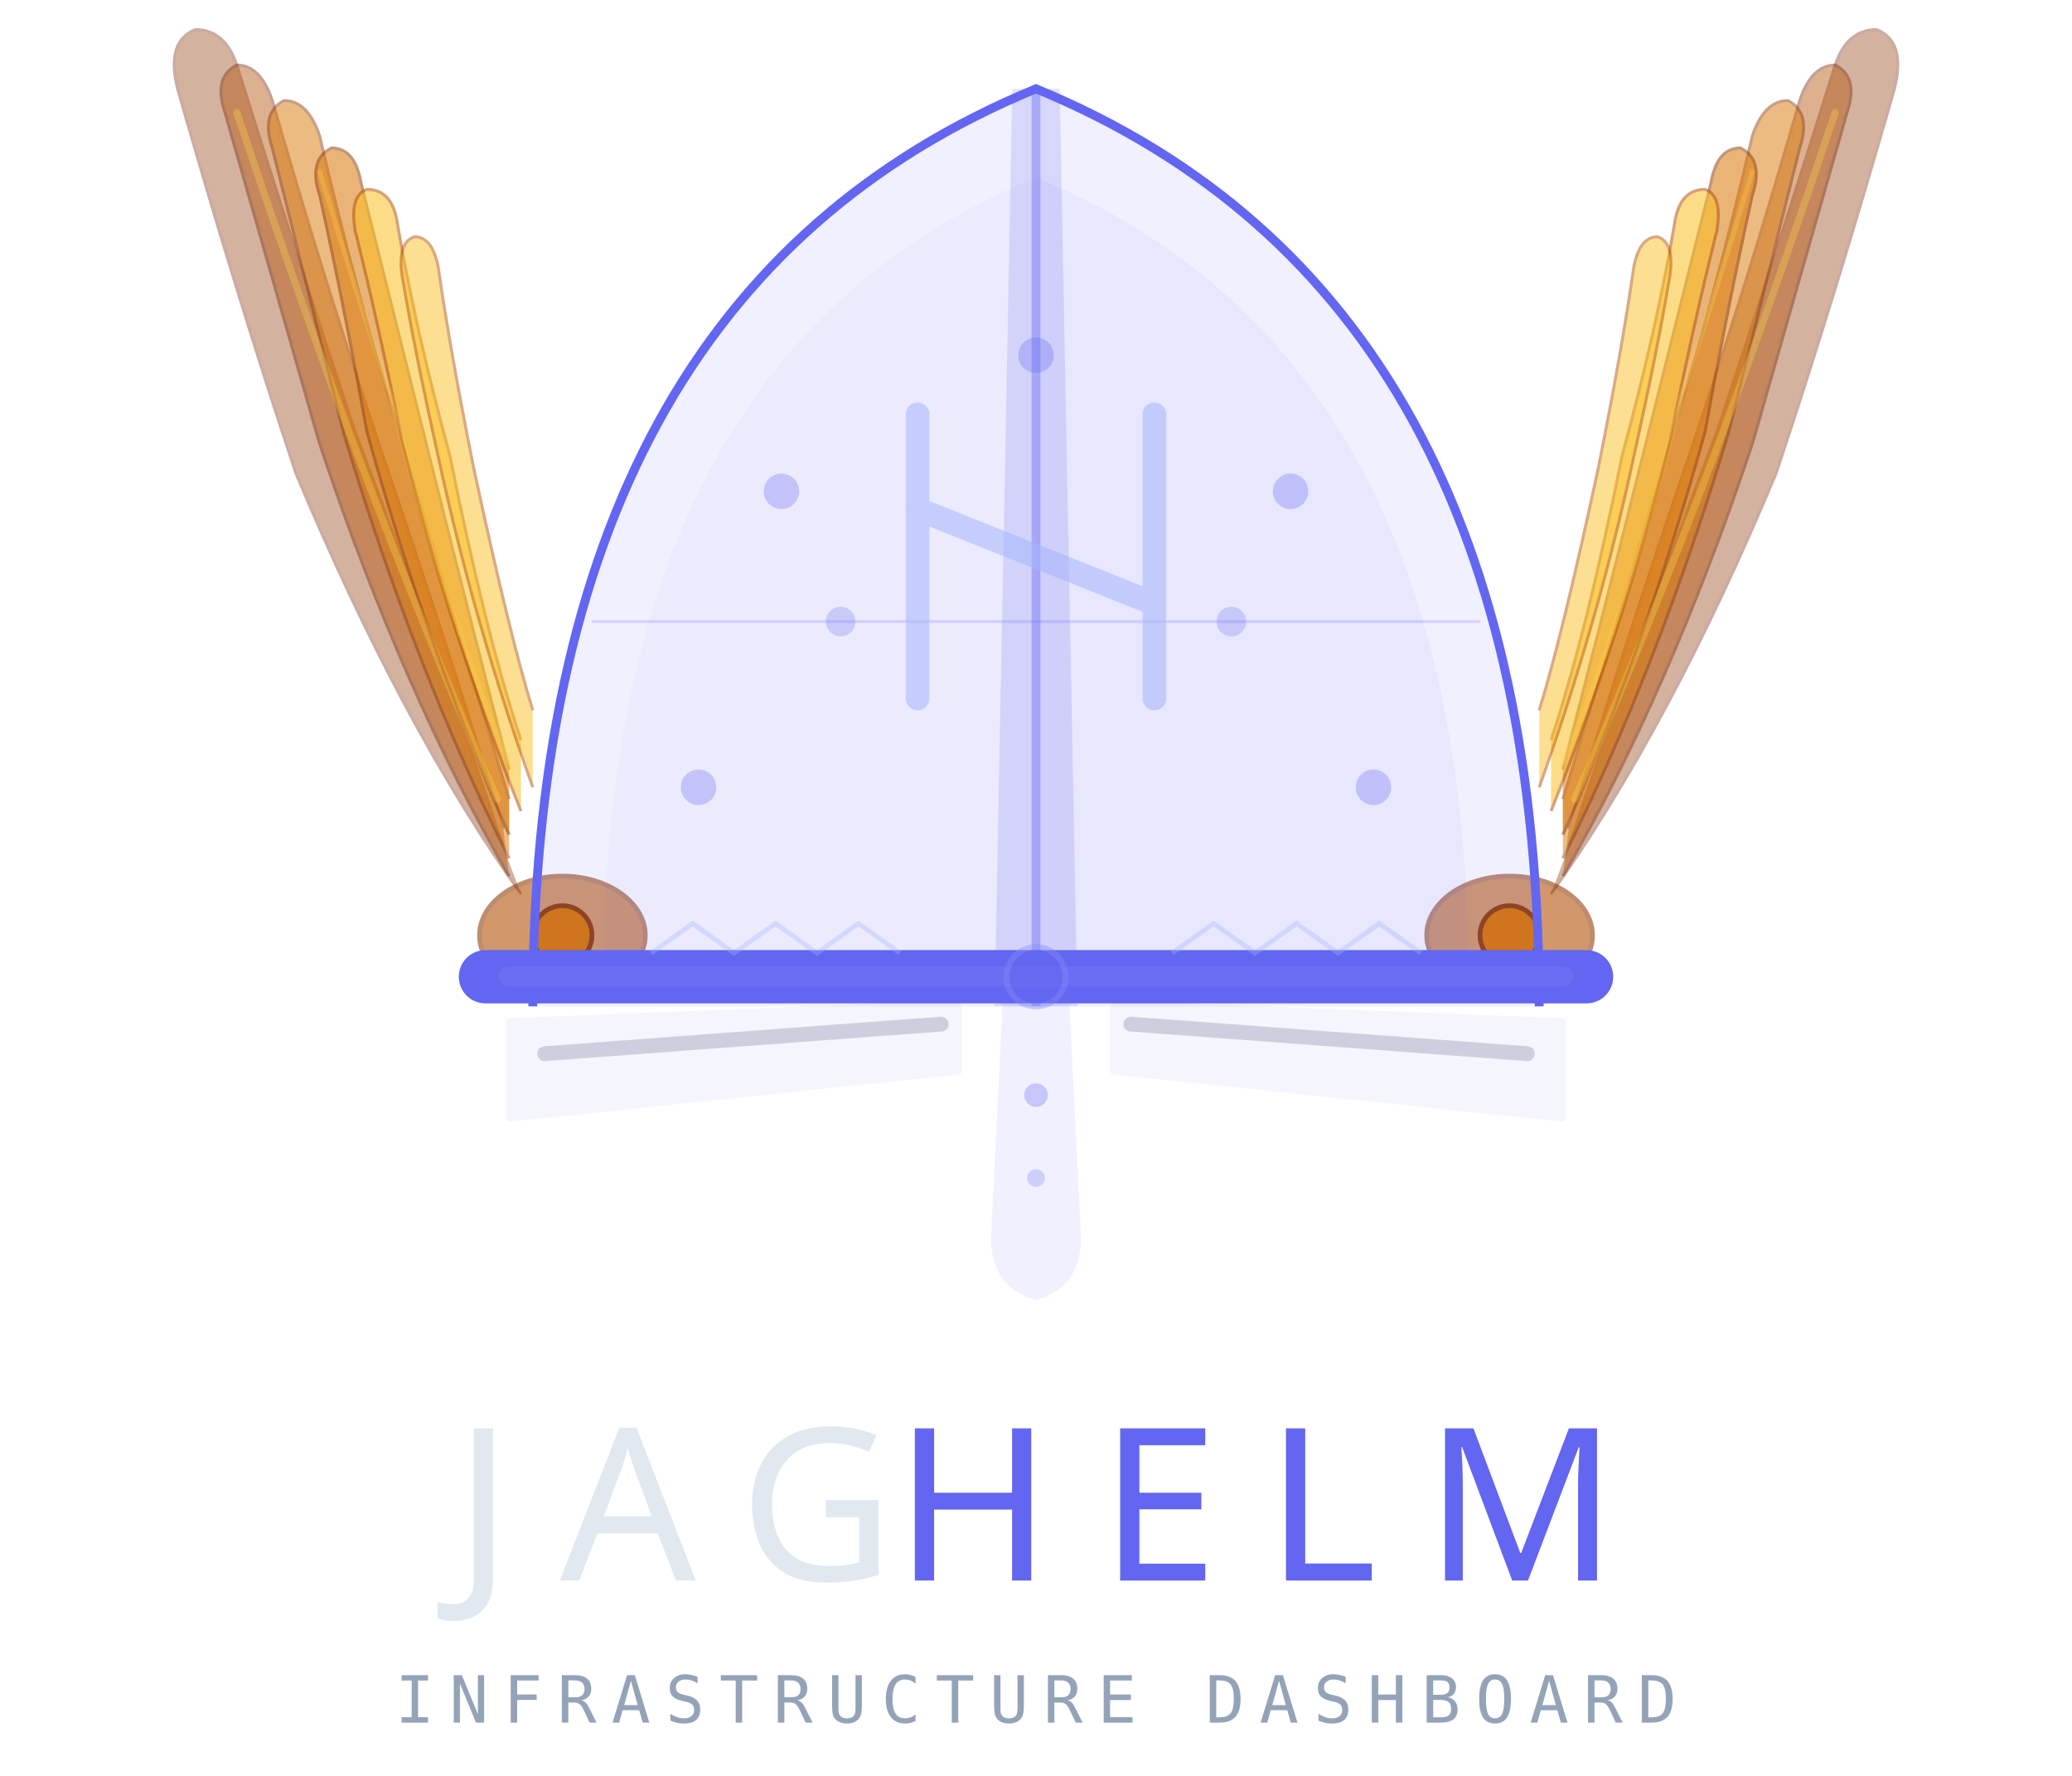
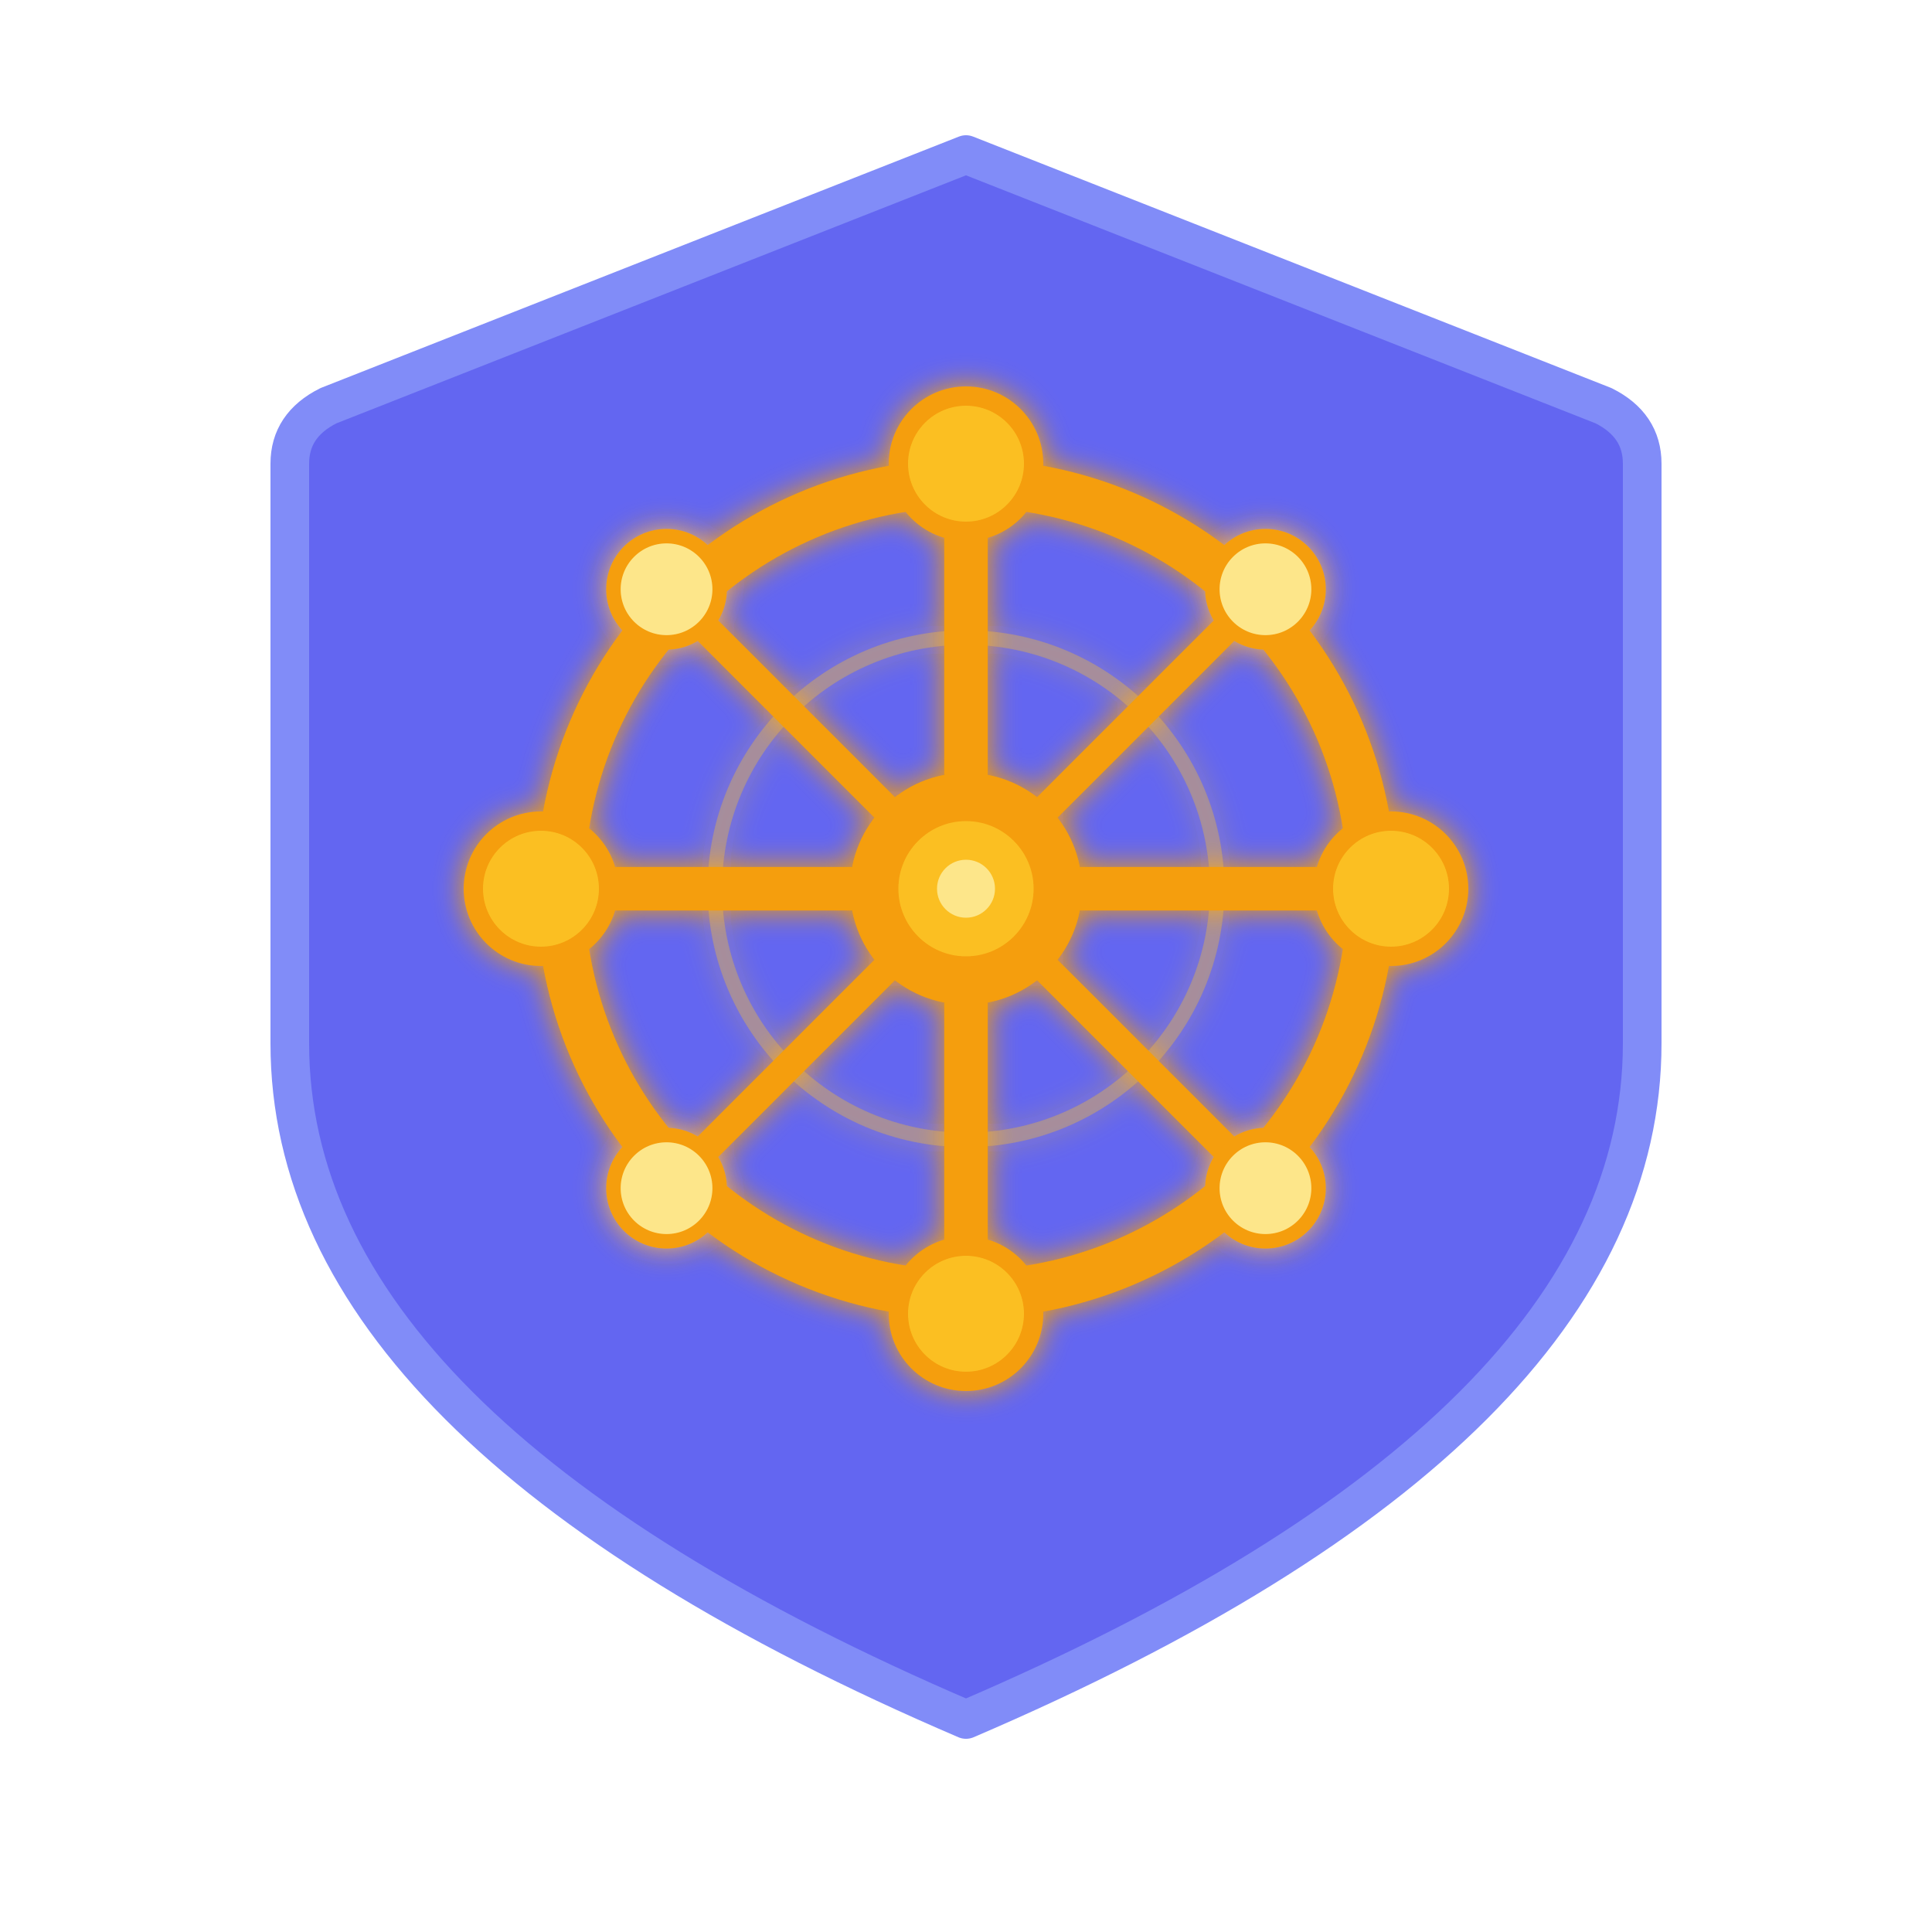
- <svg xmlns="http://www.w3.org/2000/svg" viewBox="0 0 350 300">
-   <g transform="translate(0, 5)">
-     <ellipse cx="95" cy="153" rx="14" ry="10" fill="#b45309" opacity="0.6" stroke="#92400e" stroke-width="0.8" />
-     <circle cx="95" cy="153" r="5" fill="#d97706" stroke="#92400e" stroke-width="0.8" />
-     <path d="M88 146 Q68 118 50 75 Q40 45 30 10 Q28 2 33 0 Q38 0 40 6 Q50 38 60 68 Q74 105 85 138" fill="#92400e" opacity="0.4" stroke="#7c2d12" stroke-width="0.5" />
-     <path d="M86 143 Q68 112 54 70 Q46 42 38 14 Q36 8 40 6 Q44 6 46 12 Q54 40 64 70 Q76 105 85 135" fill="#b45309" opacity="0.45" stroke="#7c2d12" stroke-width="0.5" />
-     <path d="M86 140 Q70 108 58 68 Q52 44 46 20 Q44 14 48 12 Q52 12 54 18 Q60 44 68 70 Q78 104 86 130" fill="#d97706" opacity="0.5" stroke="#92400e" stroke-width="0.5" />
-     <path d="M86 136 Q72 104 62 68 Q58 46 54 28 Q52 22 56 20 Q60 20 61 26 Q66 46 72 70 Q80 102 86 125" fill="#d97706" opacity="0.55" stroke="#92400e" stroke-width="0.5" />
-     <path d="M88 132 Q76 102 68 70 Q64 50 60 34 Q59 28 62 27 Q66 27 67 32 Q70 50 76 72 Q82 102 88 120" fill="#fbbf24" opacity="0.55" stroke="#b45309" stroke-width="0.5" />
-     <path d="M90 128 Q80 100 74 72 Q70 54 68 42 Q67 36 70 35 Q73 35 74 40 Q76 54 80 74 Q86 102 90 115" fill="#fbbf24" opacity="0.5" stroke="#b45309" stroke-width="0.5" />
-     <path d="M84 130 Q70 98 56 60 Q48 38 40 14" fill="none" stroke="#fcd34d" stroke-width="1.2" opacity="0.35" stroke-linecap="round" />
-     <path d="M86 124 Q74 95 66 62 Q60 44 54 24" fill="none" stroke="#fcd34d" stroke-width="0.8" opacity="0.3" stroke-linecap="round" />
-     <ellipse cx="255" cy="153" rx="14" ry="10" fill="#b45309" opacity="0.6" stroke="#92400e" stroke-width="0.8" />
-     <circle cx="255" cy="153" r="5" fill="#d97706" stroke="#92400e" stroke-width="0.8" />
-     <path d="M262 146 Q282 118 300 75 Q310 45 320 10 Q322 2 317 0 Q312 0 310 6 Q300 38 290 68 Q276 105 265 138" fill="#92400e" opacity="0.4" stroke="#7c2d12" stroke-width="0.5" />
-     <path d="M264 143 Q282 112 296 70 Q304 42 312 14 Q314 8 310 6 Q306 6 304 12 Q296 40 286 70 Q274 105 265 135" fill="#b45309" opacity="0.45" stroke="#7c2d12" stroke-width="0.5" />
-     <path d="M264 140 Q280 108 292 68 Q298 44 304 20 Q306 14 302 12 Q298 12 296 18 Q290 44 282 70 Q272 104 264 130" fill="#d97706" opacity="0.5" stroke="#92400e" stroke-width="0.5" />
-     <path d="M264 136 Q278 104 288 68 Q292 46 296 28 Q298 22 294 20 Q290 20 289 26 Q284 46 278 70 Q270 102 264 125" fill="#d97706" opacity="0.55" stroke="#92400e" stroke-width="0.5" />
-     <path d="M262 132 Q274 102 282 70 Q286 50 290 34 Q291 28 288 27 Q284 27 283 32 Q280 50 274 72 Q268 102 262 120" fill="#fbbf24" opacity="0.55" stroke="#b45309" stroke-width="0.5" />
-     <path d="M260 128 Q270 100 276 72 Q280 54 282 42 Q283 36 280 35 Q277 35 276 40 Q274 54 270 74 Q264 102 260 115" fill="#fbbf24" opacity="0.5" stroke="#b45309" stroke-width="0.5" />
-     <path d="M266 130 Q280 98 294 60 Q302 38 310 14" fill="none" stroke="#fcd34d" stroke-width="1.2" opacity="0.35" stroke-linecap="round" />
-     <path d="M264 124 Q276 95 284 62 Q290 44 296 24" fill="none" stroke="#fcd34d" stroke-width="0.8" opacity="0.3" stroke-linecap="round" />
-     <path d="M90 165 Q90 45 175 10 Q260 45 260 165" fill="#6366f1" opacity="0.1" />
-     <path d="M90 165 Q90 45 175 10 Q260 45 260 165" fill="none" stroke="#6366f1" stroke-width="1.5" />
-     <path d="M102 160 Q102 55 175 25 L175 160 Z" fill="#6366f1" opacity="0.04" />
-     <path d="M175 25 Q248 55 248 160 L175 160 Z" fill="#6366f1" opacity="0.07" />
-     <path d="M171 10 L179 10 L182 165 L168 165 Z" fill="#6366f1" opacity="0.18" />
-     <line x1="175" y1="10" x2="175" y2="165" stroke="#6366f1" stroke-width="1.5" opacity="0.4" />
-     <line x1="100" y1="100" x2="250" y2="100" stroke="#6366f1" stroke-width="0.5" opacity="0.2" />
-     <circle cx="132" cy="78" r="3" fill="#6366f1" opacity="0.3" />
-     <circle cx="175" cy="55" r="3" fill="#6366f1" opacity="0.3" />
-     <circle cx="218" cy="78" r="3" fill="#6366f1" opacity="0.3" />
-     <circle cx="118" cy="128" r="3" fill="#6366f1" opacity="0.3" />
-     <circle cx="232" cy="128" r="3" fill="#6366f1" opacity="0.3" />
-     <circle cx="142" cy="100" r="2.5" fill="#6366f1" opacity="0.25" />
-     <circle cx="208" cy="100" r="2.5" fill="#6366f1" opacity="0.25" />
-     <g transform="translate(155, 65)" opacity="0.55">
-       <line x1="0" y1="0" x2="0" y2="48" stroke="#a5b4fc" stroke-width="4" stroke-linecap="round" />
-       <line x1="40" y1="0" x2="40" y2="48" stroke="#a5b4fc" stroke-width="4" stroke-linecap="round" />
-       <line x1="0" y1="16" x2="40" y2="32" stroke="#a5b4fc" stroke-width="4" stroke-linecap="round" />
-     </g>
-     <path d="M82 160 L268 160" stroke="#6366f1" stroke-width="9" stroke-linecap="round" />
-     <path d="M86 160 L264 160" stroke="#818cf8" stroke-width="3.5" stroke-linecap="round" opacity="0.2" />
-     <path d="M110 156 L117 151 L124 156 L131 151 L138 156 L145 151 L152 156" fill="none" stroke="#a5b4fc" stroke-width="0.8" opacity="0.35" />
-     <path d="M198 156 L205 151 L212 156 L219 151 L226 156 L233 151 L240 156" fill="none" stroke="#a5b4fc" stroke-width="0.8" opacity="0.35" />
-     <circle cx="175" cy="160" r="5" fill="#6366f1" opacity="0.4" stroke="#818cf8" stroke-width="1" />
-     <path d="M86 167 L86 184 L162 176 L162 164" fill="#6366f1" opacity="0.07" stroke="#6366f1" stroke-width="1" stroke-linejoin="round" />
-     <path d="M264 167 L264 184 L188 176 L188 164" fill="#6366f1" opacity="0.07" stroke="#6366f1" stroke-width="1" stroke-linejoin="round" />
-     <line x1="92" y1="173" x2="159" y2="168" stroke="#1e1b4b" stroke-width="2.5" opacity="0.18" stroke-linecap="round" />
-     <line x1="258" y1="173" x2="191" y2="168" stroke="#1e1b4b" stroke-width="2.5" opacity="0.18" stroke-linecap="round" />
-     <path d="M170 164 L168 204 Q168 212 175 214 Q182 212 182 204 L180 164" fill="#6366f1" opacity="0.1" stroke="#6366f1" stroke-width="1.2" />
-     <circle cx="175" cy="180" r="2" fill="#6366f1" opacity="0.3" />
-     <circle cx="175" cy="194" r="1.5" fill="#6366f1" opacity="0.25" />
-     <text x="175" y="262" text-anchor="middle" font-family="'Outfit', sans-serif" font-size="36" font-weight="500" fill="#e2e8f0" letter-spacing="8">JAG<tspan fill="#6366f1">HELM</tspan>
-     </text>
-     <text x="175" y="286" text-anchor="middle" font-family="'JetBrains Mono', monospace" font-size="11" fill="#94a3b8" letter-spacing="2.5">INFRASTRUCTURE DASHBOARD</text>
-     <line x1="100" y1="296" x2="250" y2="296" stroke="#6366f1" stroke-width="0.5" opacity="0.3" />
+ <svg xmlns="http://www.w3.org/2000/svg" viewBox="0 0 200 200">
+   <defs>
+     <filter id="glow">
+       <feGaussianBlur stdDeviation="1.5" result="blur" />
+       <feMerge>
+         <feMergeNode in="blur" />
+         <feMergeNode in="SourceGraphic" />
+       </feMerge>
+     </filter>
+   </defs>
+   <path d="M100 16 L166 42 Q170 44 170 48 L170 108 Q170 148 100 178 Q30 148 30 108 L30 48 Q30 44 34 42 Z" fill="#6366f1" />
+   <path d="M100 16 L166 42 Q170 44 170 48 L170 108 Q170 148 100 178 Q30 148 30 108 L30 48 Q30 44 34 42 Z" fill="none" stroke="#818cf8" stroke-width="4" stroke-linejoin="round" />
+   <g filter="url(#glow)">
+     <circle cx="100" cy="92" r="42" fill="none" stroke="#f59e0b" stroke-width="5" />
+     <circle cx="100" cy="92" r="26" fill="none" stroke="#fbbf24" stroke-width="1.5" opacity="0.35" />
+     <circle cx="100" cy="92" r="12" fill="#f59e0b" />
+     <circle cx="100" cy="92" r="7" fill="#fbbf24" />
+     <circle cx="100" cy="92" r="3" fill="#fde68a" />
+     <line x1="100" y1="80" x2="100" y2="50" stroke="#f59e0b" stroke-width="4.5" stroke-linecap="round" />
+     <line x1="100" y1="104" x2="100" y2="134" stroke="#f59e0b" stroke-width="4.5" stroke-linecap="round" />
+     <line x1="88" y1="92" x2="58" y2="92" stroke="#f59e0b" stroke-width="4.5" stroke-linecap="round" />
+     <line x1="112" y1="92" x2="142" y2="92" stroke="#f59e0b" stroke-width="4.5" stroke-linecap="round" />
+     <line x1="91.5" y1="83.5" x2="70.3" y2="62.3" stroke="#f59e0b" stroke-width="3" stroke-linecap="round" />
+     <line x1="108.5" y1="83.5" x2="129.7" y2="62.3" stroke="#f59e0b" stroke-width="3" stroke-linecap="round" />
+     <line x1="91.5" y1="100.5" x2="70.3" y2="121.7" stroke="#f59e0b" stroke-width="3" stroke-linecap="round" />
+     <line x1="108.5" y1="100.5" x2="129.7" y2="121.7" stroke="#f59e0b" stroke-width="3" stroke-linecap="round" />
+     <circle cx="100" cy="48" r="7" fill="#fbbf24" stroke="#f59e0b" stroke-width="2" />
+     <circle cx="100" cy="136" r="7" fill="#fbbf24" stroke="#f59e0b" stroke-width="2" />
+     <circle cx="56" cy="92" r="7" fill="#fbbf24" stroke="#f59e0b" stroke-width="2" />
+     <circle cx="144" cy="92" r="7" fill="#fbbf24" stroke="#f59e0b" stroke-width="2" />
+     <circle cx="69" cy="61" r="5.5" fill="#fde68a" stroke="#f59e0b" stroke-width="1.5" />
+     <circle cx="131" cy="61" r="5.5" fill="#fde68a" stroke="#f59e0b" stroke-width="1.5" />
+     <circle cx="69" cy="123" r="5.5" fill="#fde68a" stroke="#f59e0b" stroke-width="1.5" />
+     <circle cx="131" cy="123" r="5.5" fill="#fde68a" stroke="#f59e0b" stroke-width="1.5" />
  </g>
</svg>
